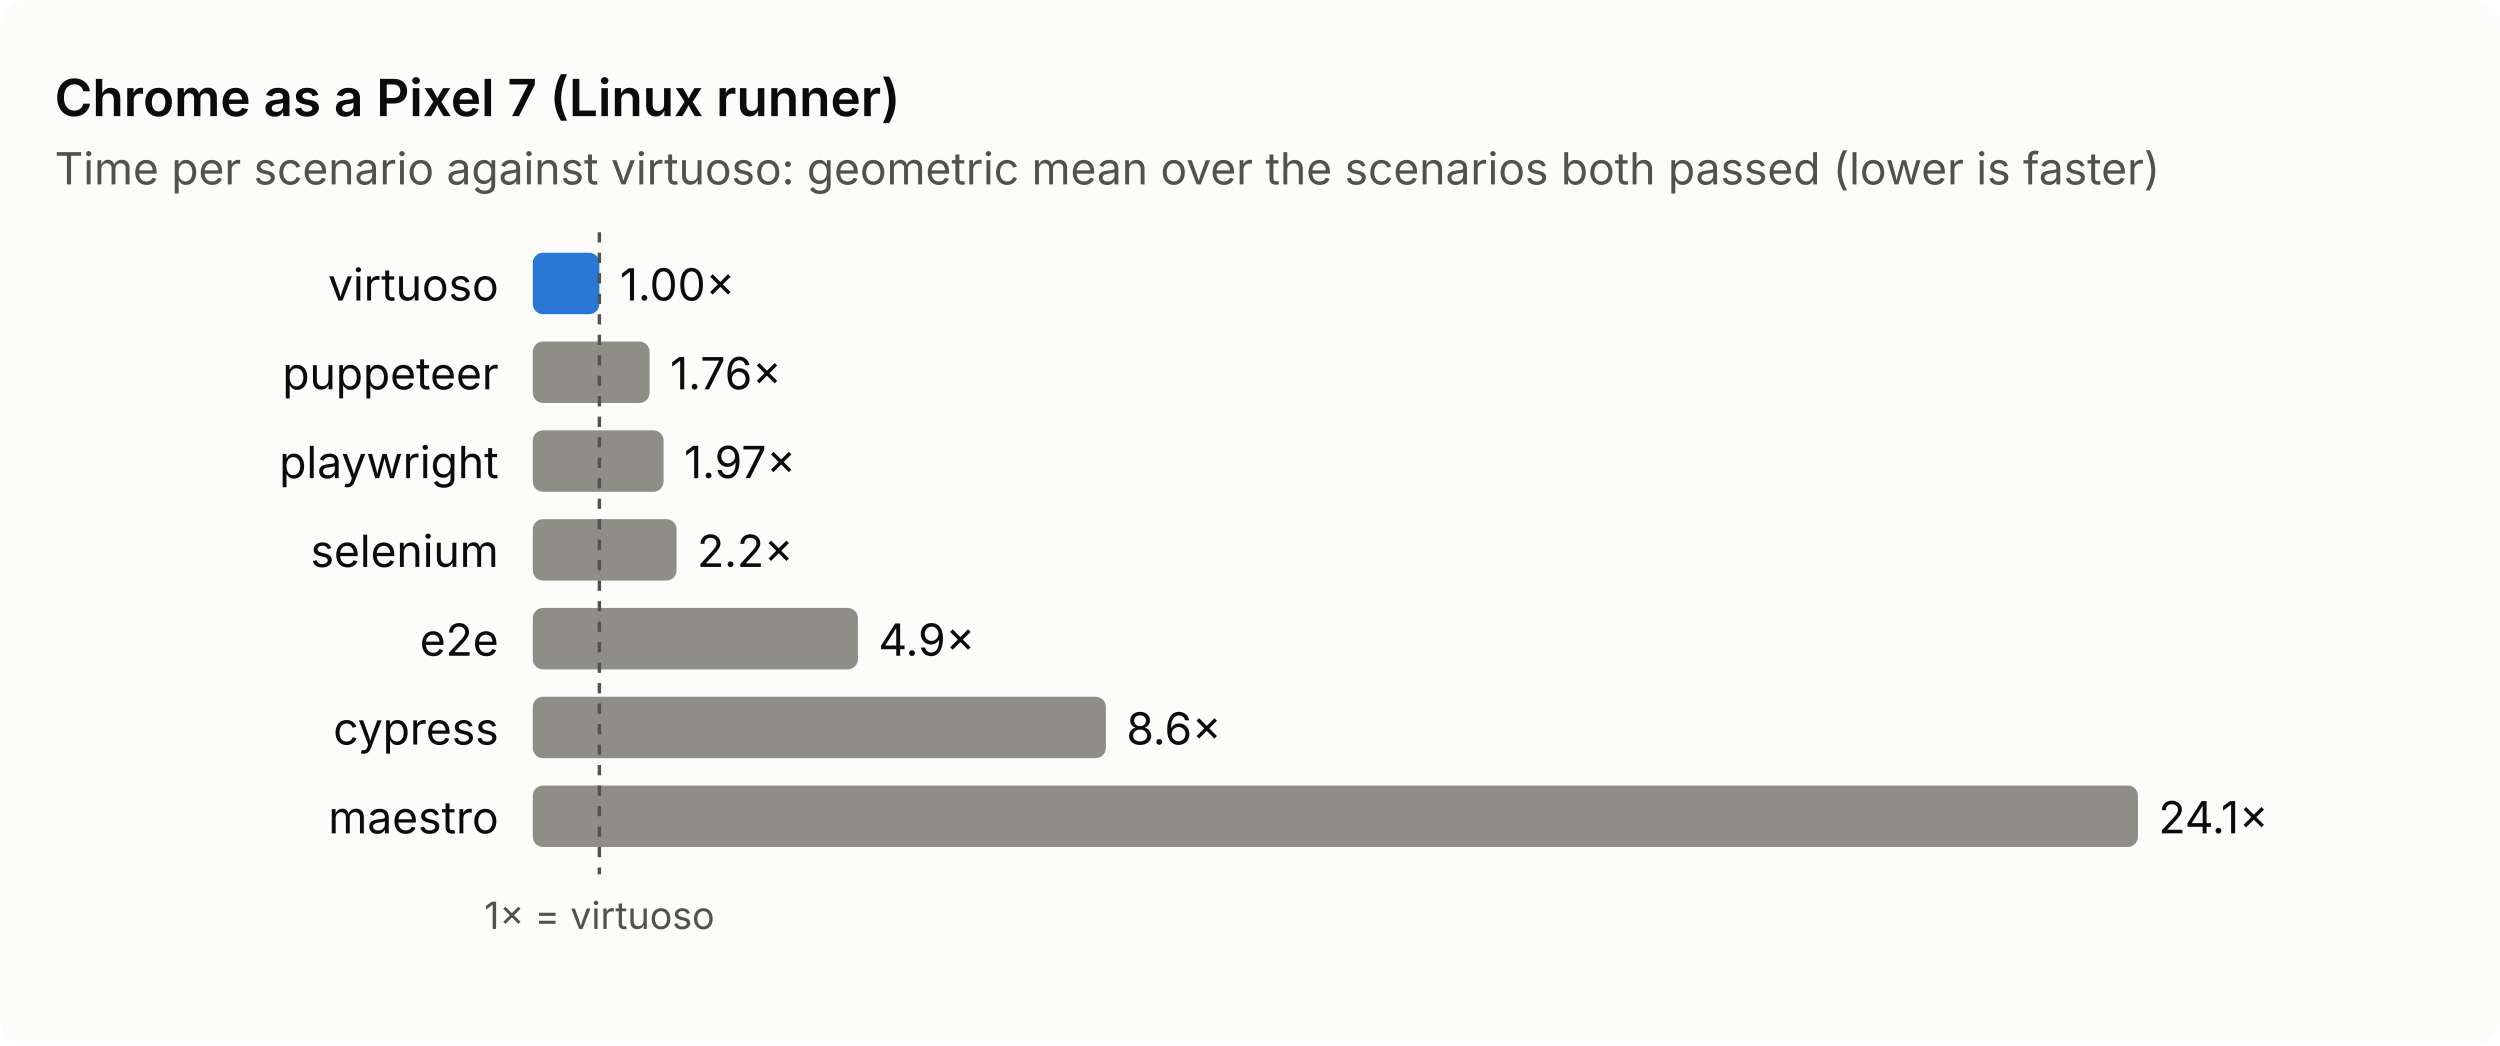
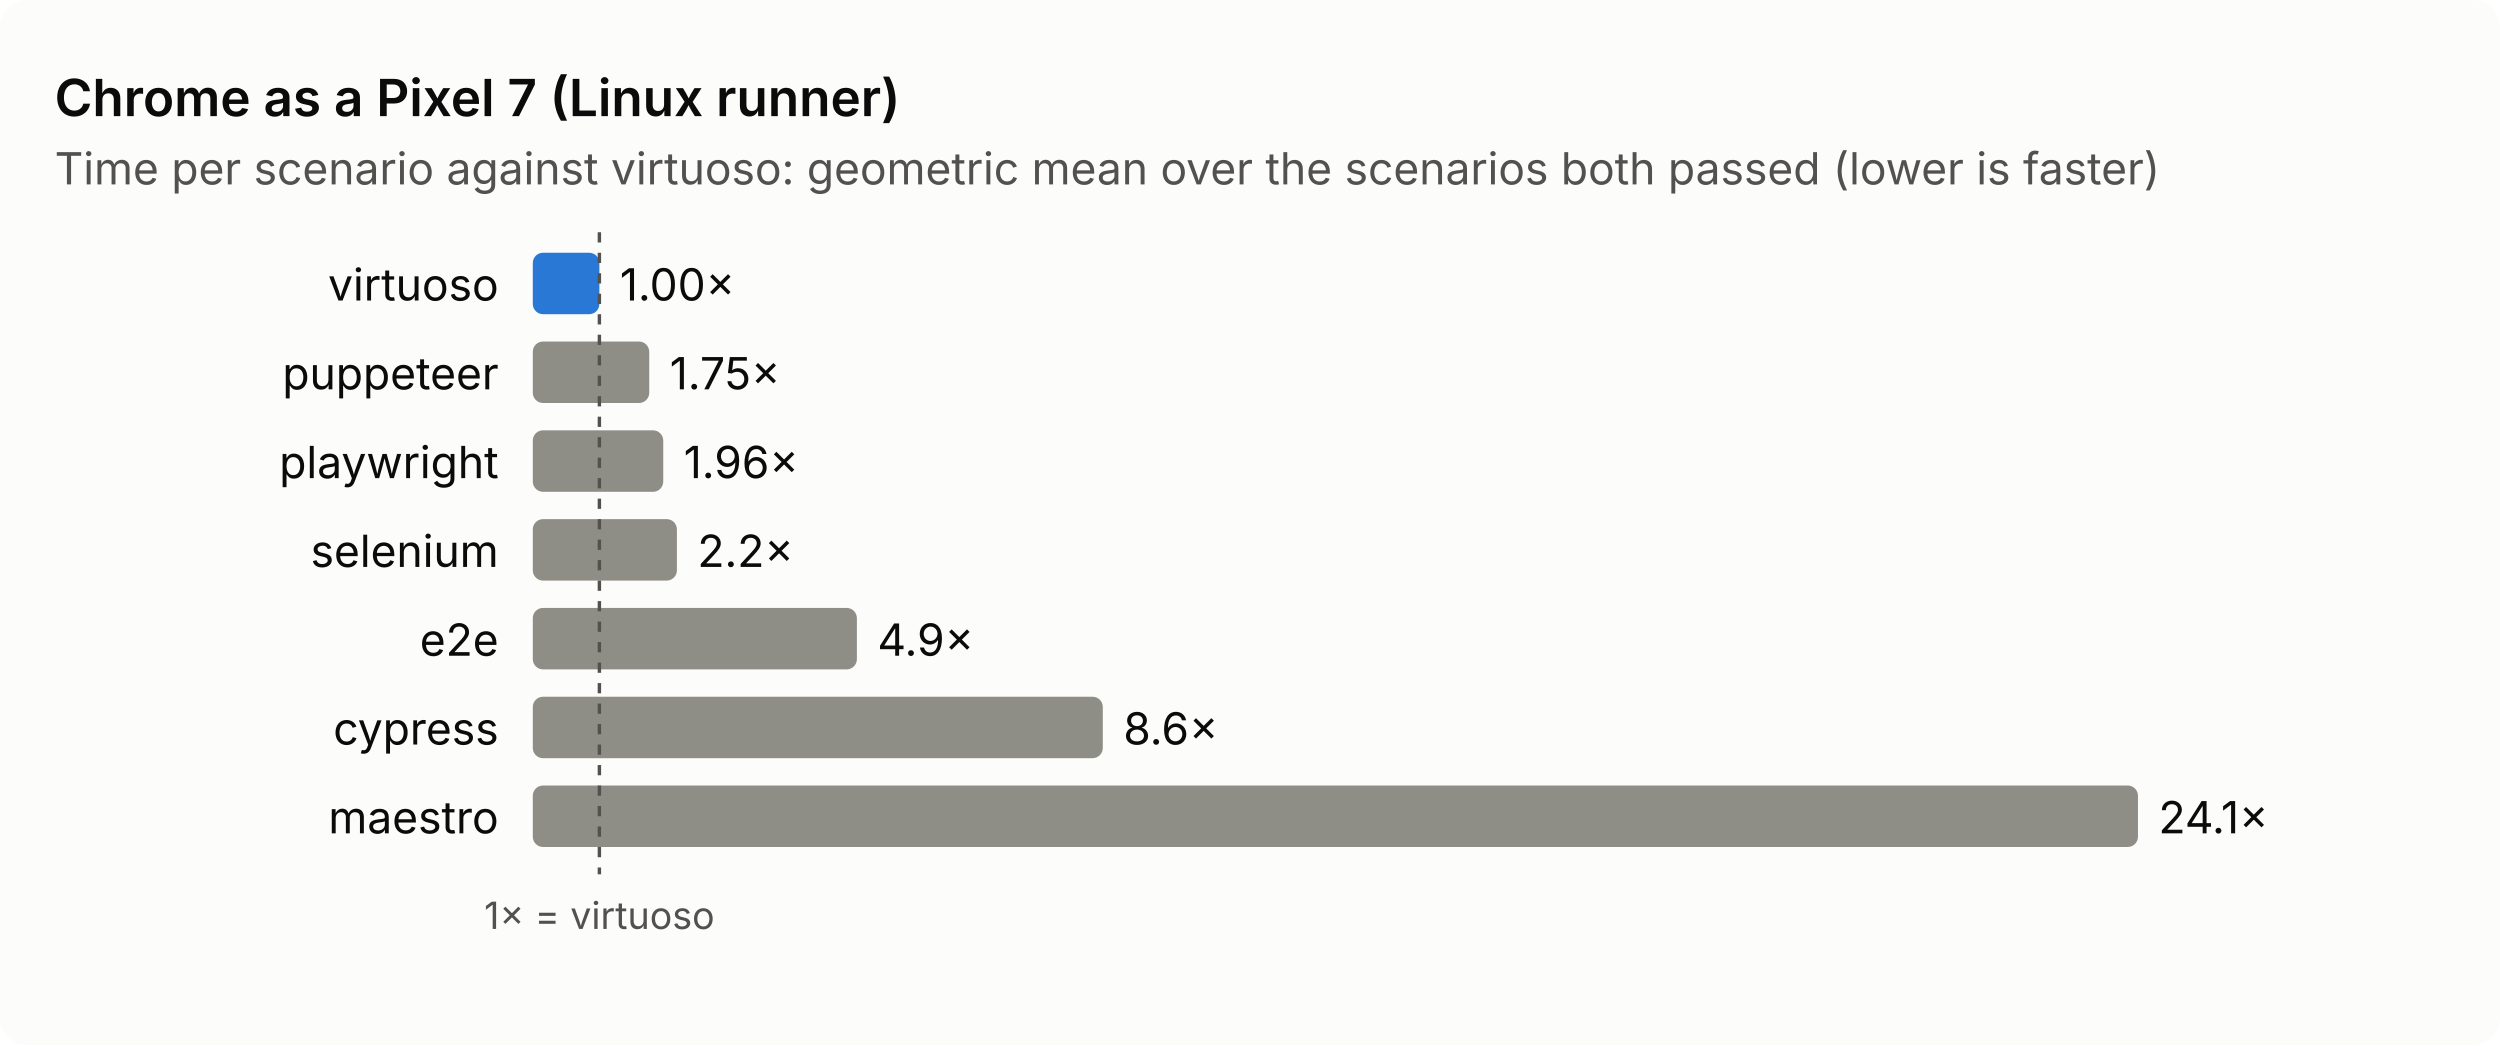
<svg xmlns="http://www.w3.org/2000/svg" viewBox="0 0 732 306" width="732" height="306" role="img" aria-label="Chrome as a Pixel 7 (Linux runner): time per scenario against virtuoso">
  <style>text{font:13px system-ui,-apple-system,'Segoe UI',sans-serif;fill:#0b0b0b}.sub,.axis{fill:#52514e}.axis{font-size:11px}.title{font-size:15px;font-weight:600}.bg{fill:#fcfcfb}.bar{fill:#8f8e86}.base{fill:#2a78d6}.ref{stroke:#52514e;stroke-dasharray:3 3}@media (prefers-color-scheme: dark){.bg{fill:#1a1a19}text{fill:#f0efec}.sub,.axis{fill:#c3c2b7}.base{fill:#3987e5}.ref{stroke:#c3c2b7}}</style>
  <rect class="bg" width="732" height="306" rx="8" />
  <text class="title" x="16" y="34.0">Chrome as a Pixel 7 (Linux runner)</text>
  <text class="sub" x="16" y="54.0">Time per scenario against virtuoso: geometric mean over the scenarios both passed (lower is faster)</text>
  <text x="146.0" y="88.0" text-anchor="end">virtuoso</text>
  <rect class="bar base" x="156" y="74.0" width="19.5" height="18" rx="3" />
  <text x="181.5" y="88.0">1.00×</text>
  <text x="146.0" y="114.0" text-anchor="end">puppeteer</text>
-   <rect class="bar" x="156" y="100.0" width="34.2" height="18" rx="3" />
-   <text x="196.2" y="114.0">1.76×</text>
+   <rect class="bar" x="156" y="100.0" width="34.1" height="18" rx="3" />
+   <text x="196.1" y="114.0">1.75×</text>
  <text x="146.0" y="140.0" text-anchor="end">playwright</text>
-   <rect class="bar" x="156" y="126.0" width="38.3" height="18" rx="3" />
-   <text x="200.3" y="140.0">1.97×</text>
+   <rect class="bar" x="156" y="126.0" width="38.2" height="18" rx="3" />
+   <text x="200.2" y="140.0">1.96×</text>
  <text x="146.0" y="166.0" text-anchor="end">selenium</text>
-   <rect class="bar" x="156" y="152.0" width="42.1" height="18" rx="3" />
-   <text x="204.1" y="166.0">2.2×</text>
+   <rect class="bar" x="156" y="152.0" width="42.2" height="18" rx="3" />
+   <text x="204.2" y="166.0">2.2×</text>
  <text x="146.0" y="192.0" text-anchor="end">e2e</text>
-   <rect class="bar" x="156" y="178.0" width="95.2" height="18" rx="3" />
-   <text x="257.2" y="192.0">4.9×</text>
+   <rect class="bar" x="156" y="178.0" width="94.9" height="18" rx="3" />
+   <text x="256.9" y="192.0">4.9×</text>
  <text x="146.0" y="218.0" text-anchor="end">cypress</text>
-   <rect class="bar" x="156" y="204.0" width="167.8" height="18" rx="3" />
-   <text x="329.8" y="218.0">8.6×</text>
+   <rect class="bar" x="156" y="204.0" width="166.9" height="18" rx="3" />
+   <text x="328.9" y="218.0">8.6×</text>
  <text x="146.0" y="244.0" text-anchor="end">maestro</text>
  <rect class="bar" x="156" y="230.0" width="470.0" height="18" rx="3" />
  <text x="632.0" y="244.0">24.1×</text>
  <line class="ref" x1="175.5" y1="68.0" x2="175.5" y2="256.0" />
  <text class="axis" x="175.5" y="272.0" text-anchor="middle">1× = virtuoso</text>
</svg>
